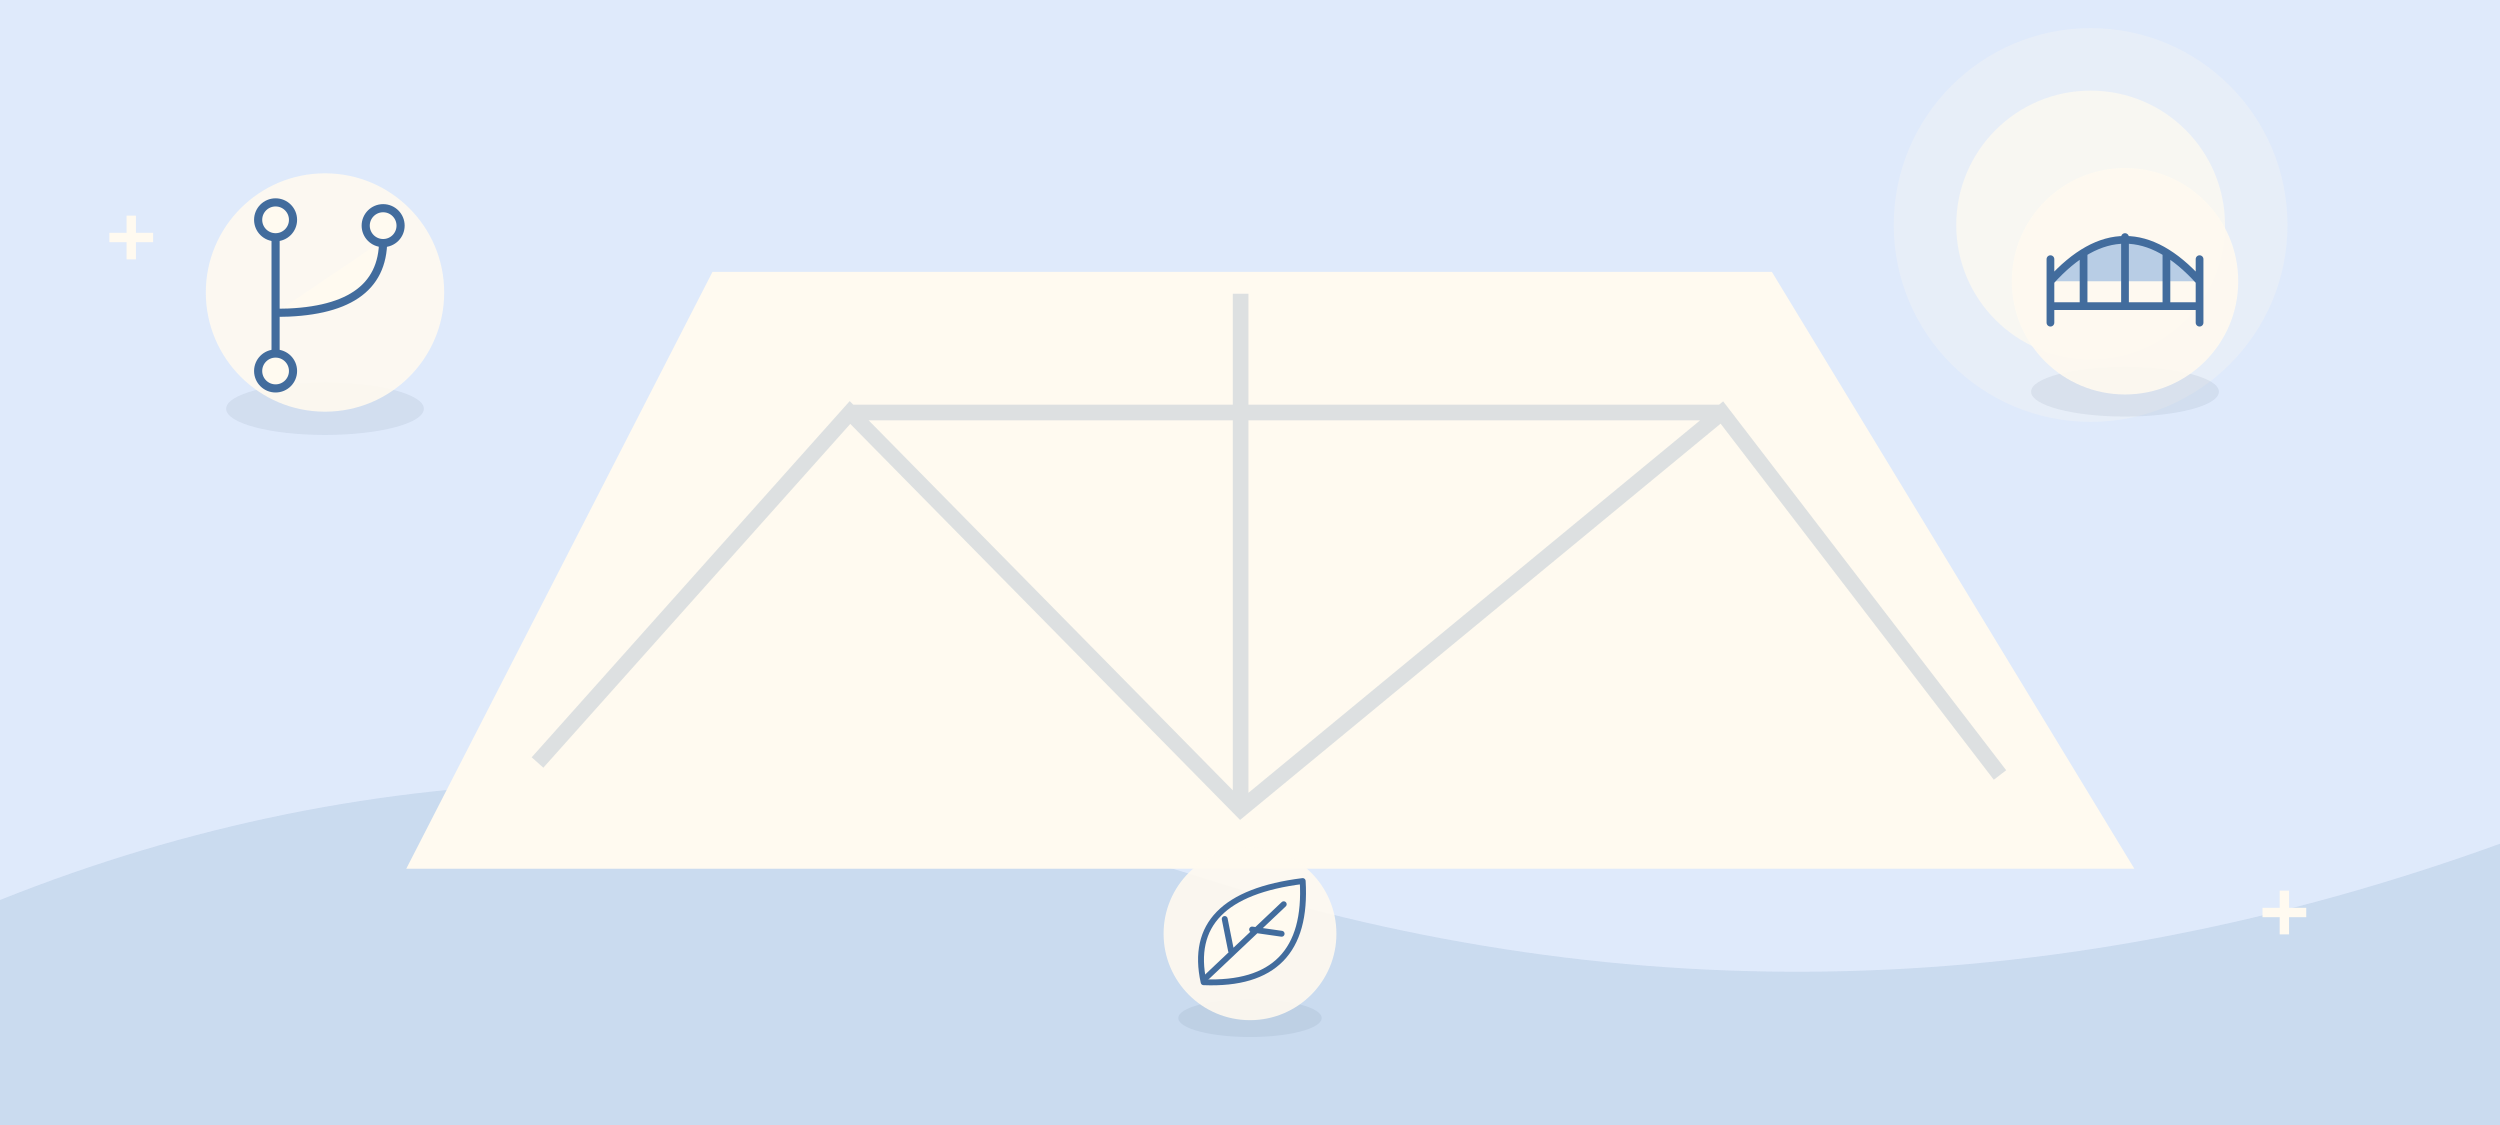
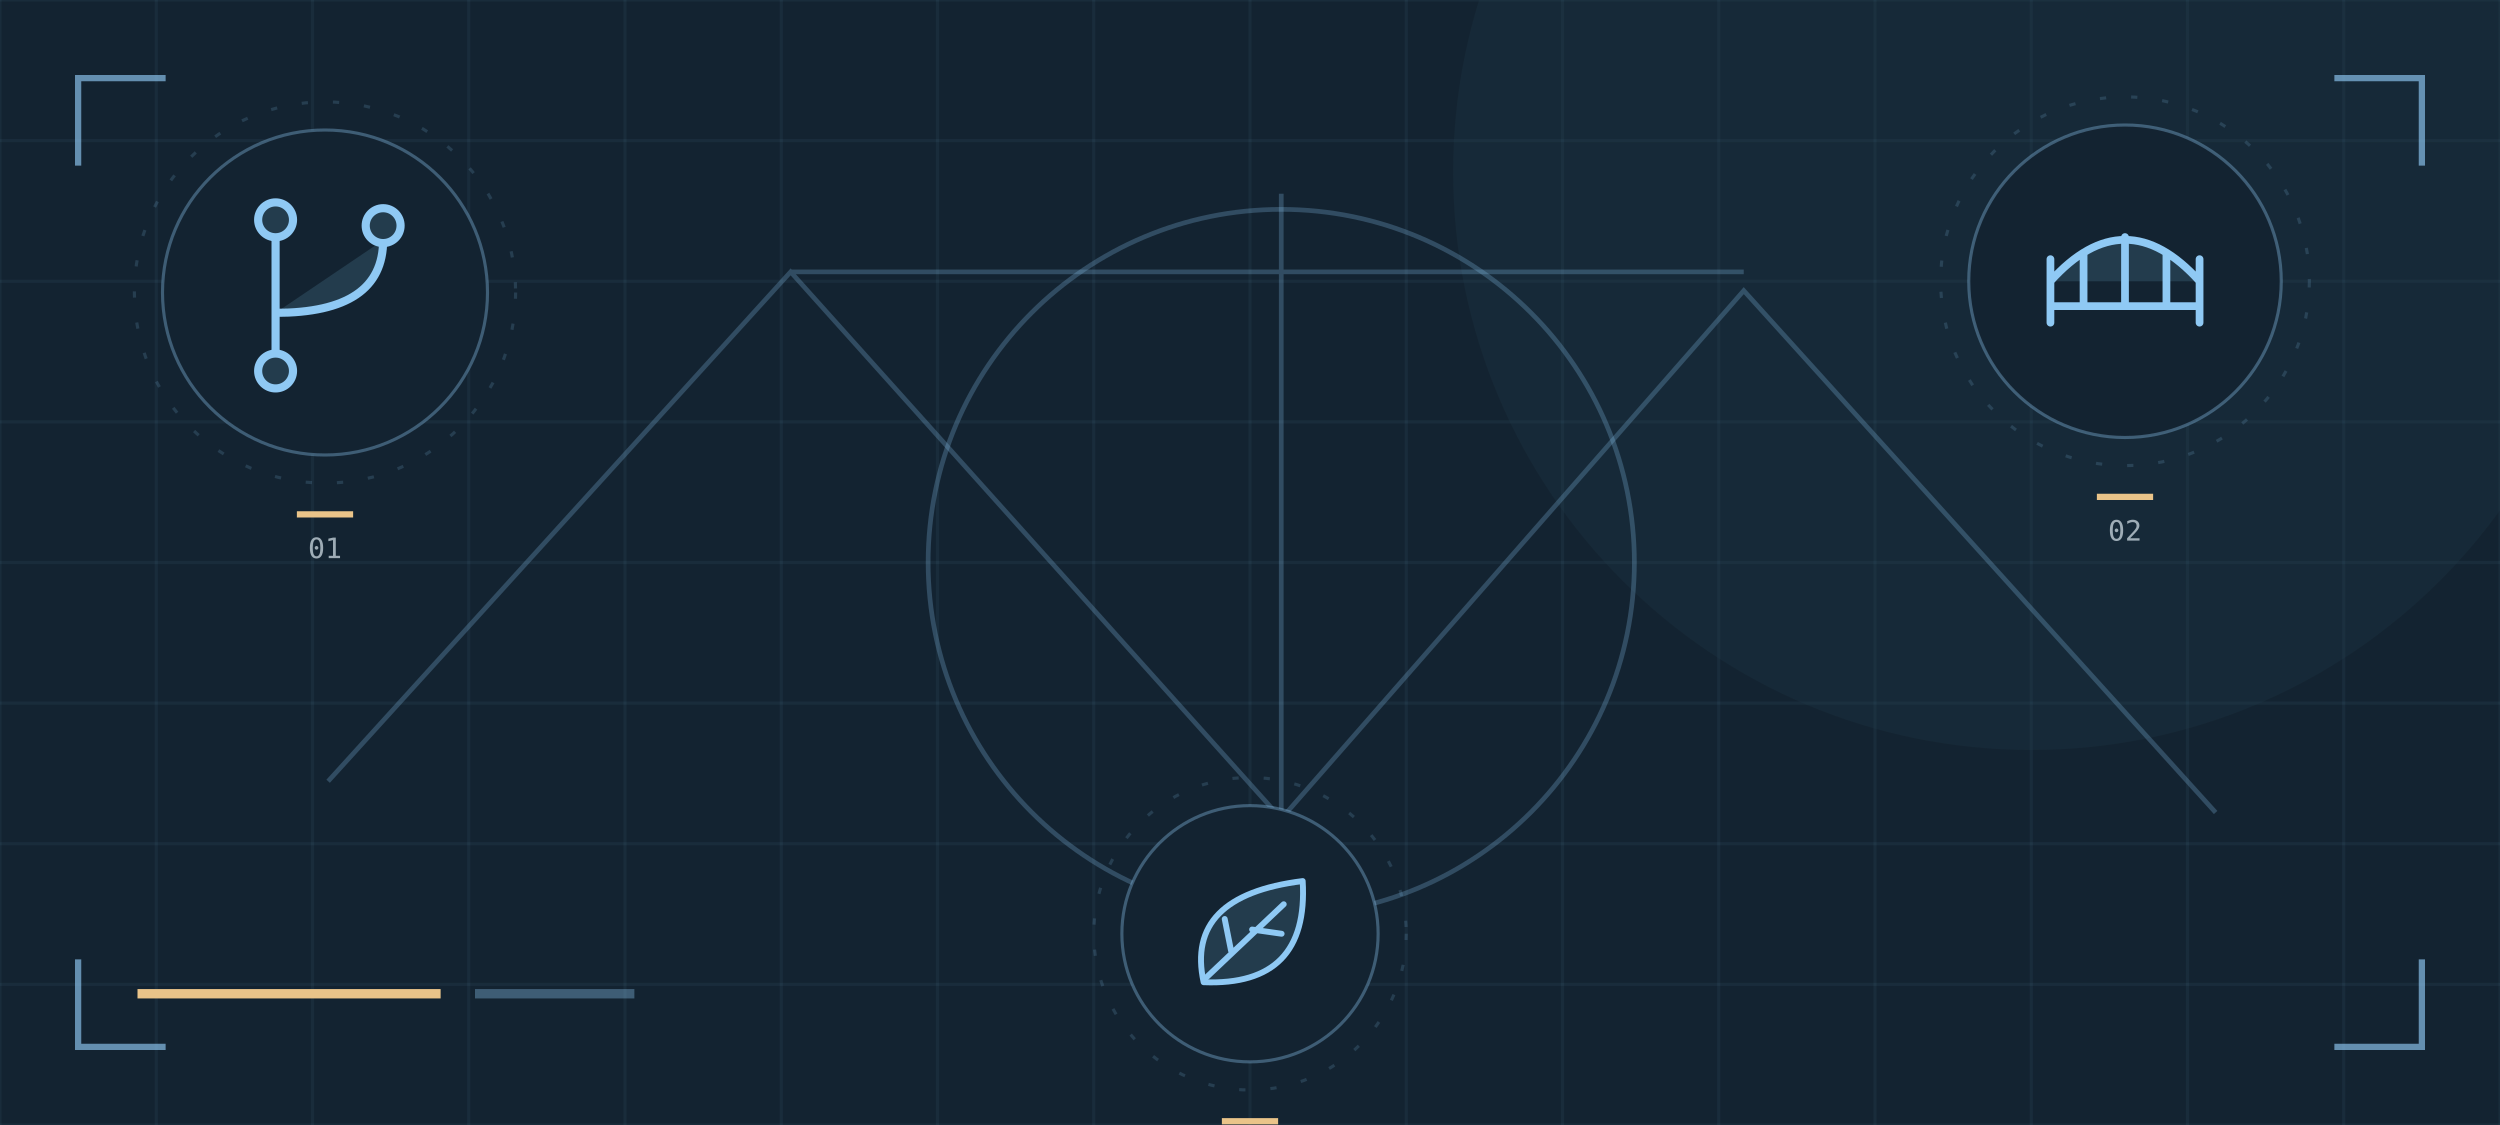
<svg xmlns="http://www.w3.org/2000/svg" class="world-art world-preview " viewBox="0 0 800 360" role="img" aria-label="Concept map repair: Reconnect a world of ideas">
  <g>
-     <rect width="800" height="360" fill="#dfeafb" />
-     <circle cx="669" cy="72" r="43" fill="#fffaf0" opacity=".7" />
-     <circle cx="669" cy="72" r="63" fill="#fffaf0" opacity=".25" />
-     <path d="M0 288Q180 216 385 281T800 270V360H0Z" fill="#b8cde5" opacity=".55" />
-     <path d="M130 278L228 87H567L683 278Z" fill="#fffaf0" />
-     <path d="M172 244L272 132L397 259L551 132L640 248M272 132L551 132M397 259L397 94" stroke="#426c9d" opacity=".18" stroke-width="5" fill="none" />
-     <g transform="translate(104 93.6) scale(0.9302326)">
-       <ellipse cy="40" rx="34" ry="9" fill="#2e4869" opacity=".08" />
-       <circle r="41" fill="#fffaf0" opacity=".9" />
-       <g stroke="#426c9d" stroke-width="2.8" stroke-linecap="round" stroke-linejoin="round" fill="#fffaf0">
-         <path d="M-17 27V-25M-17 7Q20 7 20-18" />
-         <circle cx="-17" cy="-25" r="6" />
-         <circle cx="20" cy="-23" r="6" />
-         <circle cx="-17" cy="27" r="6" />
+     <rect width="800" height="360" fill="#132331" />
+     <g stroke="#8fc9f4" stroke-opacity=".055" fill="none">
+       <path d="M0 0V360" />
+       <path d="M50 0V360" />
+       <path d="M100 0V360" />
+       <path d="M150 0V360" />
+       <path d="M200 0V360" />
+       <path d="M250 0V360" />
+       <path d="M300 0V360" />
+       <path d="M350 0V360" />
+       <path d="M400 0V360" />
+       <path d="M450 0V360" />
+       <path d="M500 0V360" />
+       <path d="M550 0V360" />
+       <path d="M600 0V360" />
+       <path d="M650 0V360" />
+       <path d="M700 0V360" />
+       <path d="M750 0V360" />
+       <path d="M800 0V360" />
+       <path d="M0 0H800" />
+       <path d="M0 45H800" />
+       <path d="M0 90H800" />
+       <path d="M0 135H800" />
+       <path d="M0 180H800" />
+       <path d="M0 225H800" />
+       <path d="M0 270H800" />
+       <path d="M0 315H800" />
+       <path d="M0 360H800" />
+     </g>
+     <circle cx="650" cy="55" r="185" fill="#203b4a" opacity=".25" />
+     <g stroke="#8fc9f4" stroke-width="1.5" stroke-opacity=".25" fill="none">
+       <path d="M105 250L253 87L410 262L558 93L709 260M253 87H558M410 262V62" />
+       <circle cx="410" cy="180" r="113" />
+     </g>
+     <g transform="translate(104 93.6)">
+       <circle r="52" fill="#132331" stroke="#8fc9f4" stroke-opacity=".35" />
+       <circle r="61" fill="none" stroke="#8fc9f4" stroke-opacity=".16" stroke-dasharray="2 8" />
+       <g transform="scale(0.9302326)">
+         <g stroke="#8fc9f4" stroke-width="2.8" stroke-linecap="round" stroke-linejoin="round" fill="#233c4d">
+           <path d="M-17 27V-25M-17 7Q20 7 20-18" />
+           <circle cx="-17" cy="-25" r="6" />
+           <circle cx="20" cy="-23" r="6" />
+           <circle cx="-17" cy="27" r="6" />
+         </g>
      </g>
+       <path d="M-9 71H9" stroke="#eac489" stroke-width="2" />
+       <text y="85" fill="#d8e6ed" text-anchor="middle" font-family="monospace" font-size="9" opacity=".7">01</text>
    </g>
-     <g transform="translate(680 90) scale(0.8837209)">
-       <ellipse cy="40" rx="34" ry="9" fill="#2e4869" opacity=".08" />
-       <circle r="41" fill="#fffaf0" opacity=".9" />
-       <g stroke="#426c9d" stroke-width="2.8" stroke-linecap="round" stroke-linejoin="round" fill="#b8cde5">
-         <path d="M-27 15V-8M27 15V-8M-27 0Q0-30 27 0M-27 9H27M-15-10V9M0-16V9M15-10V9" />
+     <g transform="translate(680 90)">
+       <circle r="50" fill="#132331" stroke="#8fc9f4" stroke-opacity=".35" />
+       <circle r="59" fill="none" stroke="#8fc9f4" stroke-opacity=".16" stroke-dasharray="2 8" />
+       <g transform="scale(0.8837209)">
+         <g stroke="#8fc9f4" stroke-width="2.8" stroke-linecap="round" stroke-linejoin="round" fill="#233c4d">
+           <path d="M-27 15V-8M27 15V-8M-27 0Q0-30 27 0M-27 9H27M-15-10V9M0-16V9M15-10V9" />
+         </g>
      </g>
+       <path d="M-9 69H9" stroke="#eac489" stroke-width="2" />
+       <text y="83" fill="#d8e6ed" text-anchor="middle" font-family="monospace" font-size="9" opacity=".7">02</text>
    </g>
-     <g transform="translate(400 298.8) scale(0.6744186)">
-       <ellipse cy="40" rx="34" ry="9" fill="#2e4869" opacity=".08" />
-       <circle r="41" fill="#fffaf0" opacity=".9" />
-       <g stroke="#426c9d" stroke-width="2.8" stroke-linecap="round" stroke-linejoin="round" fill="#fffaf0">
-         <path d="M-22 23Q-31-18 25-25Q28 25-22 23Z" />
-         <path d="M-21 21L16-14M-9 8L-12-7M1-2L15 0" />
+     <g transform="translate(400 298.8)">
+       <circle r="41" fill="#132331" stroke="#8fc9f4" stroke-opacity=".35" />
+       <circle r="50" fill="none" stroke="#8fc9f4" stroke-opacity=".16" stroke-dasharray="2 8" />
+       <g transform="scale(0.6744186)">
+         <g stroke="#8fc9f4" stroke-width="2.8" stroke-linecap="round" stroke-linejoin="round" fill="#233c4d">
+           <path d="M-22 23Q-31-18 25-25Q28 25-22 23Z" />
+           <path d="M-21 21L16-14M-9 8L-12-7M1-2L15 0" />
+         </g>
      </g>
+       <path d="M-9 60H9" stroke="#eac489" stroke-width="2" />
+       <text y="74" fill="#d8e6ed" text-anchor="middle" font-family="monospace" font-size="9" opacity=".7">03</text>
    </g>
-     <path d="M42 69v14M35 76h14M731 285v14M724 292h14" stroke="#fffaf0" stroke-width="3" />
+     <path d="M25 53V25H53M747 25H775V53M25 307V335H53M747 335H775V307" stroke="#8fc9f4" stroke-width="2" fill="none" opacity=".65" />
+     <path d="M44 318H141" stroke="#eac489" stroke-width="3" />
+     <path d="M152 318H203" stroke="#8fc9f4" stroke-width="3" opacity=".35" />
  </g>
</svg>
